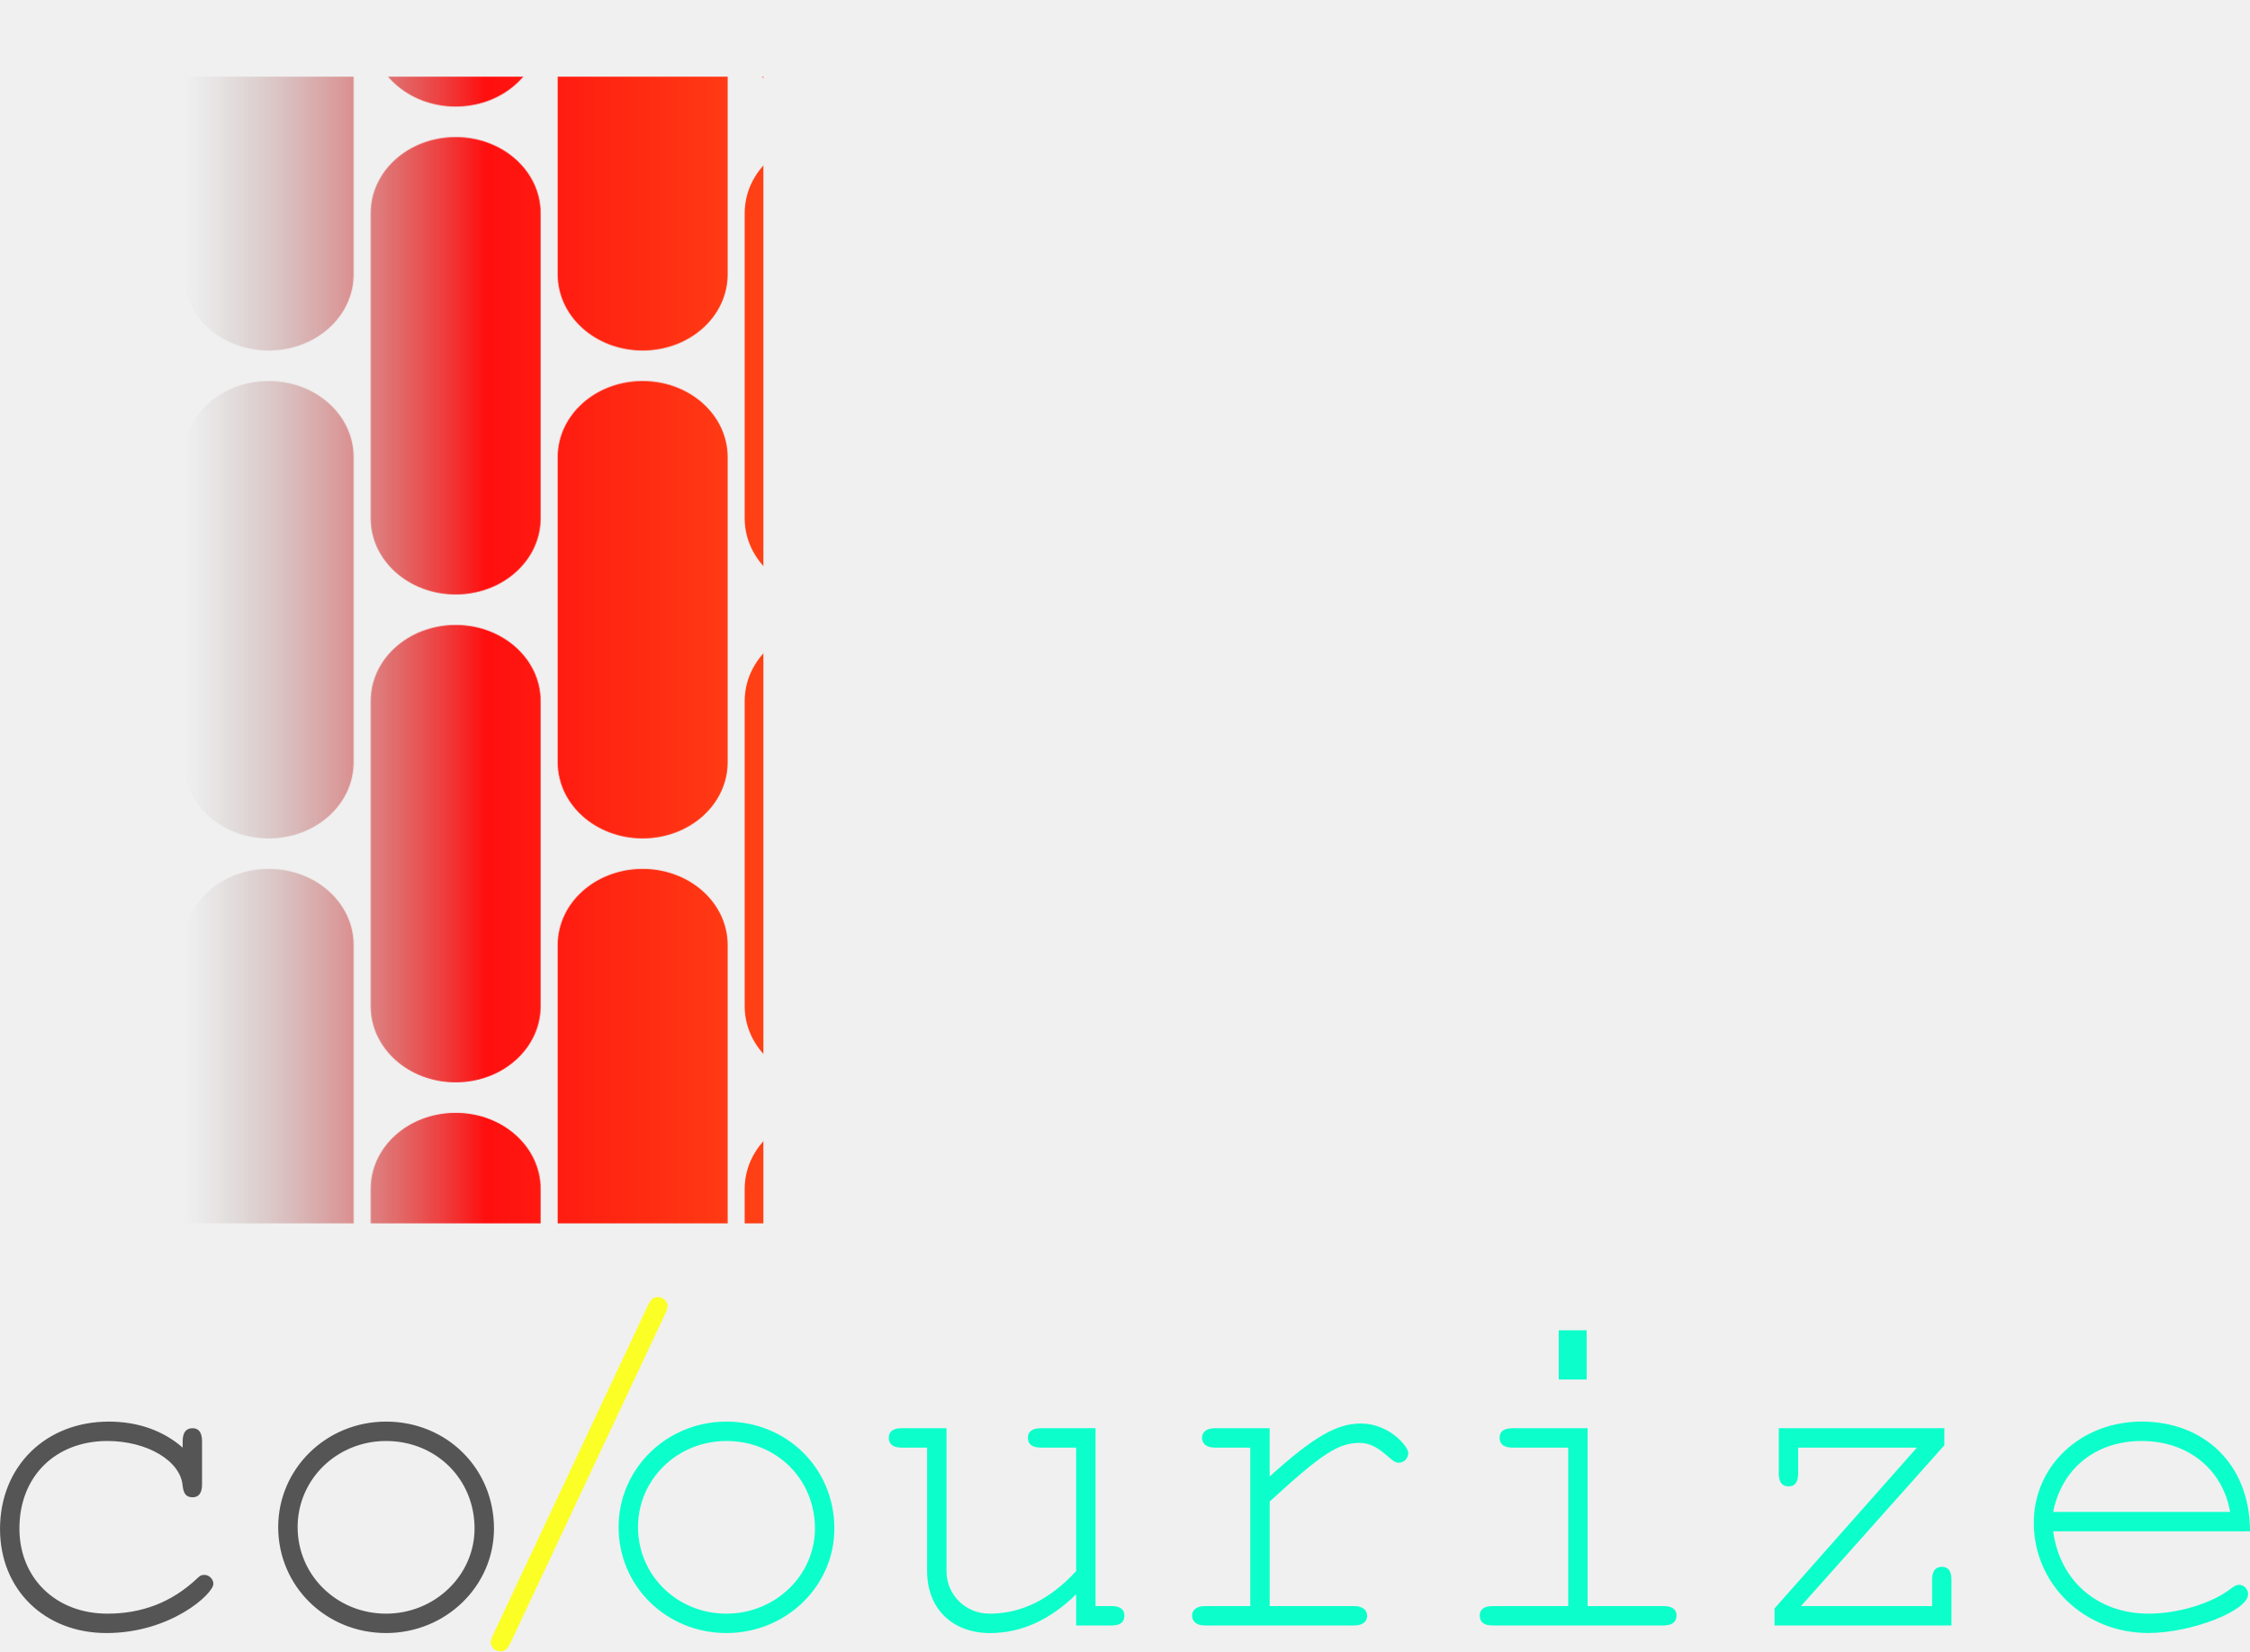
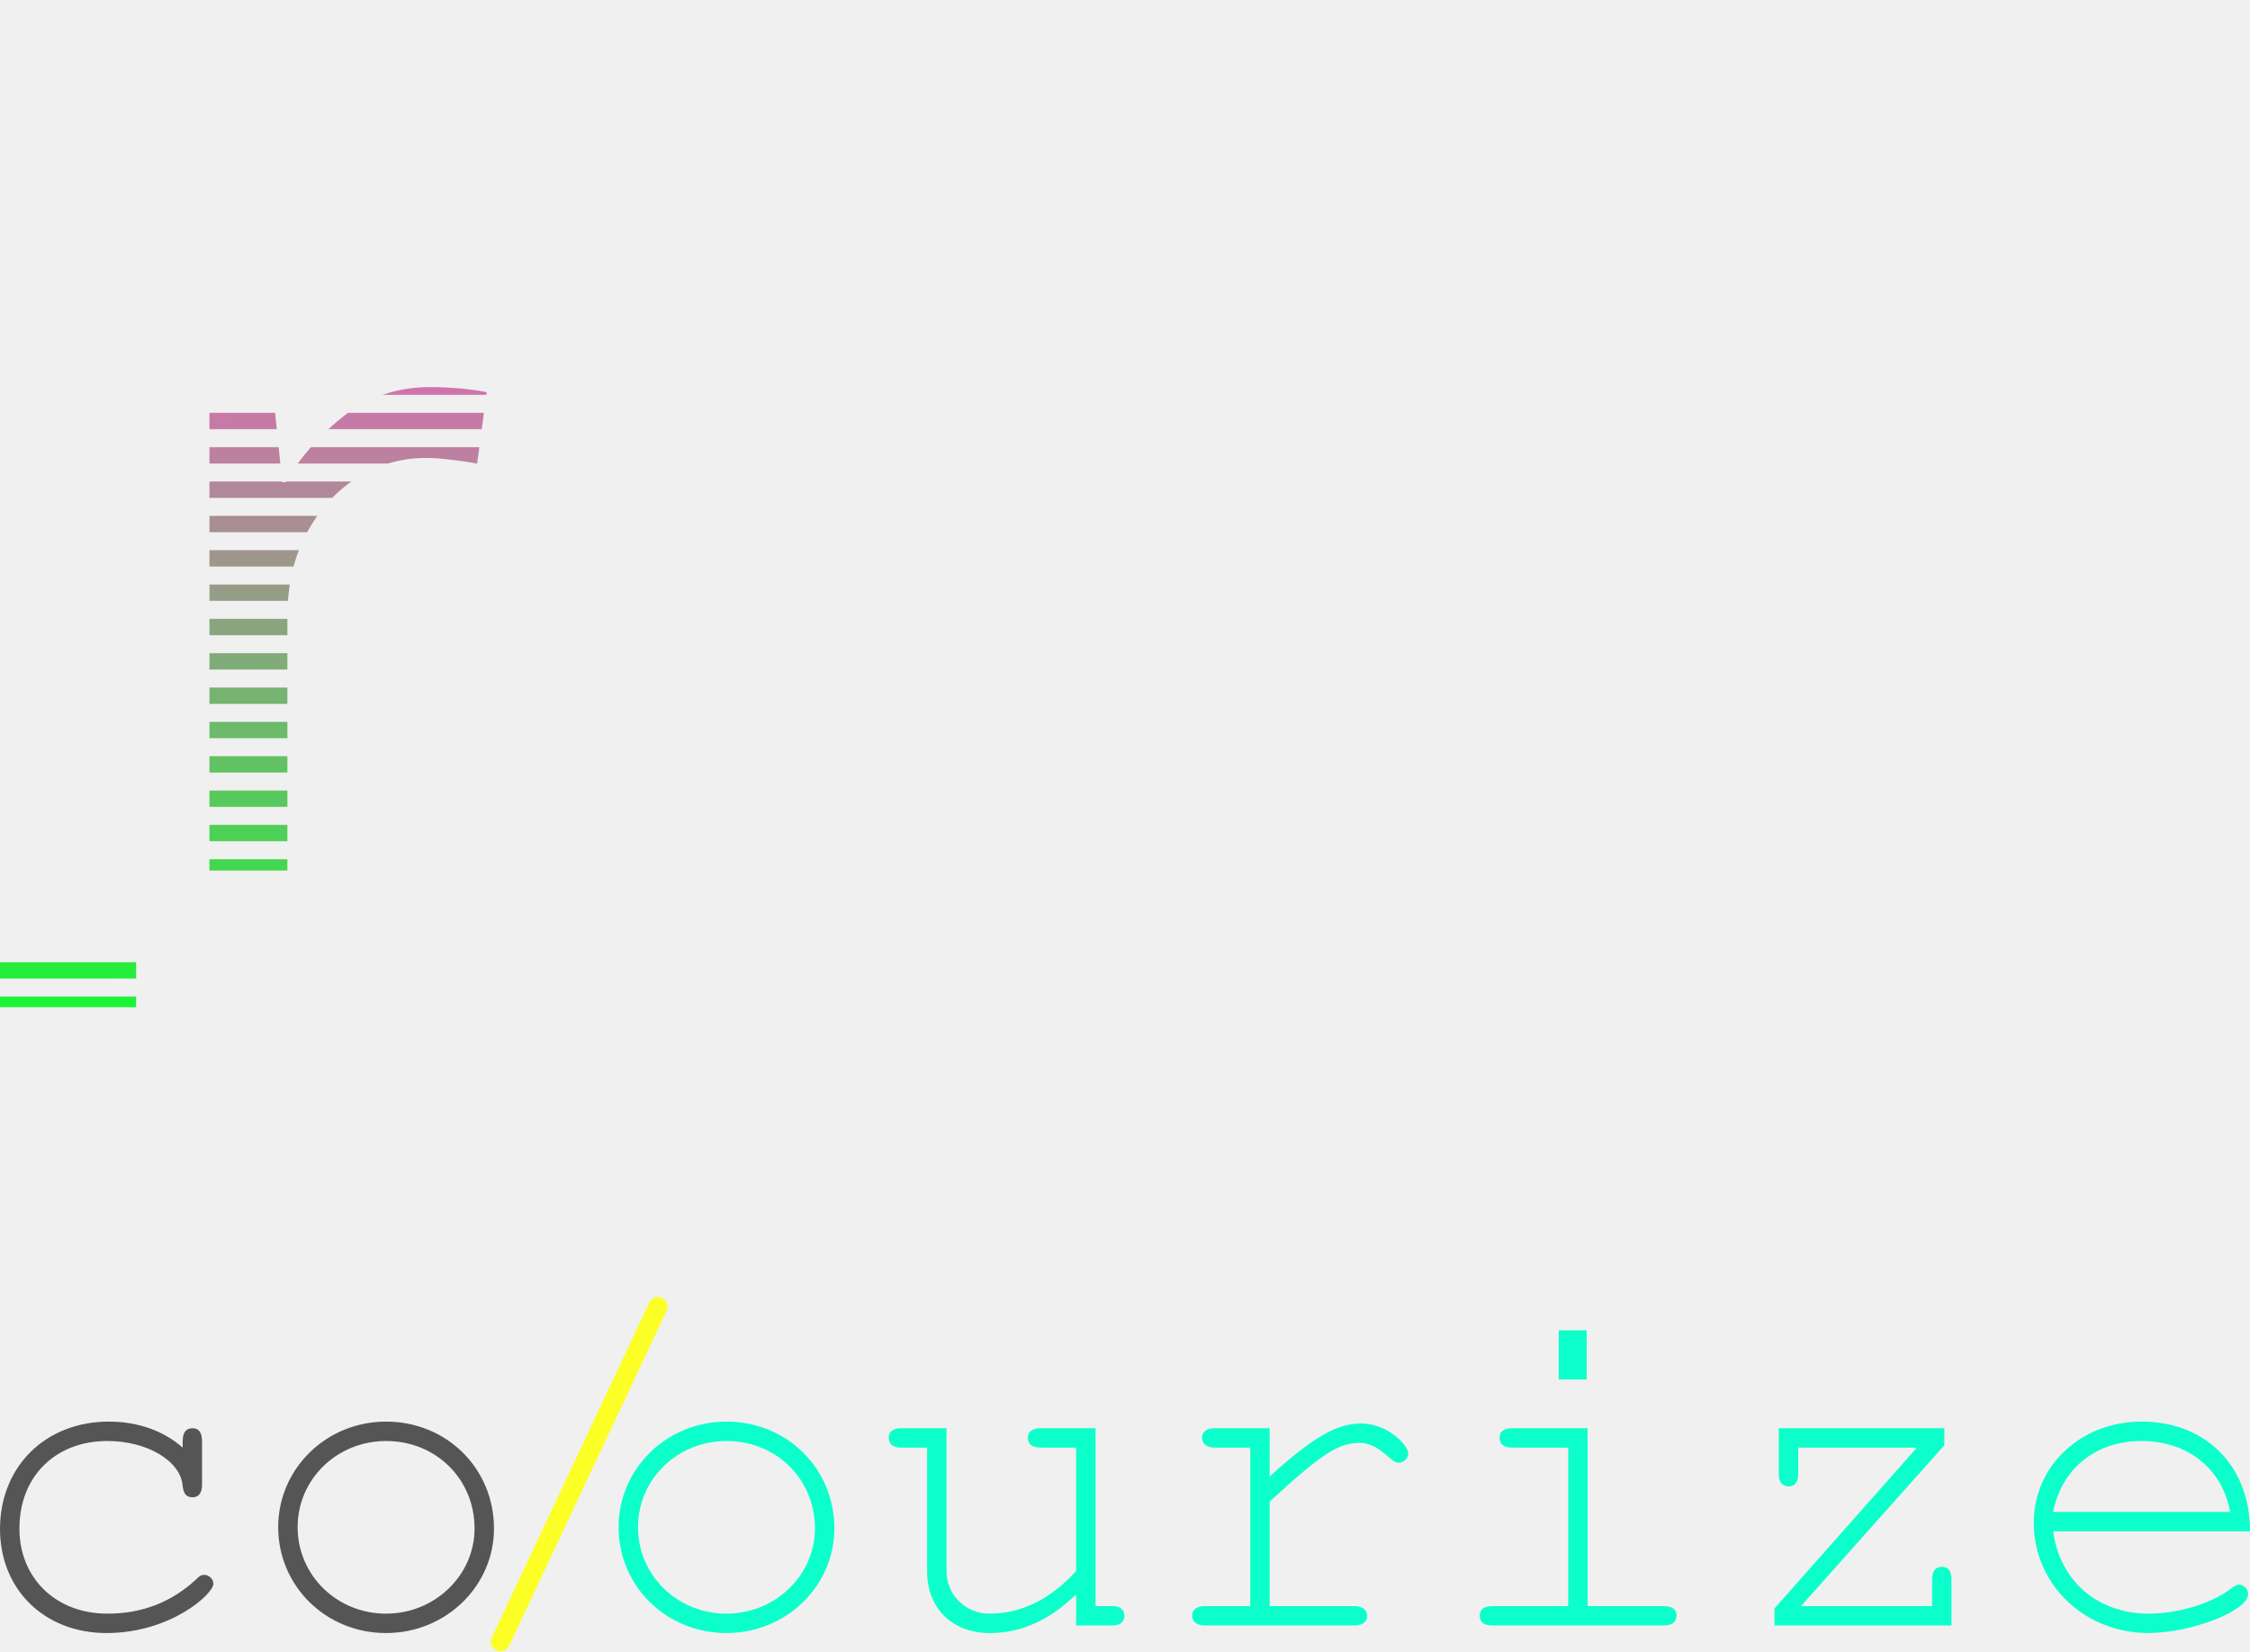
<svg xmlns="http://www.w3.org/2000/svg" xmlns:xlink="http://www.w3.org/1999/xlink" width="73.782mm" height="54.165mm" viewBox="0 0 73.782 54.165" version="1.1" id="svg1">
  <defs id="defs1">
-     <pattern xlink:href="#pattern22" preserveAspectRatio="none" id="pattern29" patternTransform="matrix(1.114833,0,0,1.000108,200,604.5)" />
-     <linearGradient id="linearGradient28">
-       <stop style="stop-color:#878787;stop-opacity:0;" offset="0" id="stop31" />
-       <stop style="stop-color:#ff0f0f;stop-opacity:1;" offset="0.16" id="stop28" />
-       <stop style="stop-color:#fffb2a;stop-opacity:1;" offset="0.858" id="stop29" />
-       <stop style="stop-color:#868686;stop-opacity:0;" offset="1" id="stop30" />
-     </linearGradient>
+     <pattern xlink:href="#pattern78" preserveAspectRatio="none" id="pattern79" patternTransform="matrix(0,0.2,-2,0,0.428303,-0.7068789)" />
+     <pattern xlink:href="#pattern77" preserveAspectRatio="none" id="pattern78" patternTransform="matrix(0,0.2,-2,0,0.4283026,-0.7068789)" />
+     <pattern xlink:href="#pattern74" preserveAspectRatio="none" id="pattern77" patternTransform="matrix(0,0.2,-2,0,0.4283026,-0.7068789)" />
+     <pattern xlink:href="#stripes-grid" preserveAspectRatio="none" id="pattern74" patternTransform="matrix(0,0.2,-2,0,0,0)" x="0" y="0" width="4.2" />
+     <pattern patternUnits="userSpaceOnUse" width="3" height="10" patternTransform="scale(2)" preserveAspectRatio="xMidYMid" id="stripes-grid" style="fill:#ffffff" x="0" y="0">
+       <rect style="stroke:none" x="0" y="0" width="2" height="10" id="rect134-4" />
+     </pattern>
+     <clipPath clipPathUnits="userSpaceOnUse" id="clipPath8">
+       <rect style="fill:#ff0000;stroke:none;stroke-width:3;stroke-linecap:square;stroke-linejoin:miter;paint-order:stroke markers fill;stop-color:#000000" id="rect8" width="78" height="45.033" x="763.613" y="452.824" />
+     </clipPath>
+     <pattern xlink:href="#pattern29" preserveAspectRatio="xMidYMid" id="pattern2" patternTransform="matrix(0,-0.7,0.7,0,256.1272,620.9394)" />
+     <pattern xlink:href="#pattern22" preserveAspectRatio="xMidYMid" id="pattern29" patternTransform="matrix(0,-0.7,0.7,0,200,604.5)" x="8.35" y="0" />
    <linearGradient id="swatch27">
-       <stop style="stop-color:#0cffcb;stop-opacity:1;" offset="0" id="stop27" />
+       <stop style="stop-color:#ff51cc;stop-opacity:1;" offset="0" id="stop30" />
+       <stop style="stop-color:#0cff2b;stop-opacity:1;" offset="1" id="stop27" />
    </linearGradient>
    <pattern xlink:href="#pills" id="pattern22" patternTransform="matrix(1.114833,0,0,1.000108,200,604.5)" x="8.35" y="0" preserveAspectRatio="none" />
    <pattern patternUnits="userSpaceOnUse" width="11" height="16" patternTransform="translate(200,604.5) scale(2)" style="fill:#ffffff" id="pills">
      <path id="rect15756" style="opacity:1;stroke-width:4.856;stroke-linecap:square;paint-order:stroke markers fill;stop-color:#000000" d="M 10.5,0 V 5 C 10.5,6.385 9.385,7.5 8,7.5 6.615,7.5 5.5,6.385 5.5,5 V 0 Z M 8,8.5 c 1.385,0 2.5,1.115 2.5,2.5 v 5 h -5 V 11 C 5.5,9.615 6.615,8.5 8,8.5 Z M 2.5,0.5 C 3.885,0.5 5,1.615 5,3 V 13 C 5,14.385 3.885,15.5 2.5,15.5 1.115,15.5 0,14.385 0,13 V 3 C 0,1.615 1.115,0.5 2.5,0.5 Z" />
    </pattern>
    <clipPath clipPathUnits="userSpaceOnUse" id="clipPath20">
      <rect style="fill:#ff0000;stroke:none;stroke-width:3;stroke-linecap:square;stroke-linejoin:miter;paint-order:stroke markers fill;stop-color:#000000" id="rect20" width="78" height="45.033" x="763.613" y="452.824" />
    </clipPath>
    <clipPath clipPathUnits="userSpaceOnUse" id="clipPath25">
      <rect style="fill:#ff0000;stroke:none;stroke-width:3;stroke-linecap:square;stroke-linejoin:miter;paint-order:stroke markers fill;stop-color:#000000" id="rect25-8" width="78" height="45.033" x="763.613" y="452.824" />
    </clipPath>
    <linearGradient id="linearGradient33">
      <stop style="stop-color:#ffffff;stop-opacity:1;" offset="0" id="stop33" />
      <stop style="stop-color:#f4f4f4;stop-opacity:1;" offset="0.502" id="stop35" />
      <stop style="stop-color:#ffffff;stop-opacity:1;" offset="1" id="stop34" />
    </linearGradient>
-     <linearGradient id="linearGradient3">
-       <stop style="stop-color:#00d7ff;stop-opacity:1;" offset="0" id="stop3" />
-       <stop style="stop-color:#16ff00;stop-opacity:1;" offset="1" id="stop4" />
-     </linearGradient>
-     <linearGradient xlink:href="#linearGradient3" id="linearGradient4" x1="36.589" y1="15.819" x2="75.632" y2="28.549" gradientUnits="userSpaceOnUse" gradientTransform="matrix(1.631856,0,0,1.631856,0.4555971,1.289497)" />
    <linearGradient xlink:href="#linearGradient33" id="linearGradient34" x1="66.507" y1="35.403" x2="116.472" y2="35.403" gradientUnits="userSpaceOnUse" gradientTransform="translate(0.2901494,2.358233)" />
-     <linearGradient xlink:href="#linearGradient28" id="linearGradient29" x1="62.174" y1="37.761" x2="123.863" y2="37.761" gradientUnits="userSpaceOnUse" />
-     <mask maskUnits="userSpaceOnUse" id="mask29">
-       <rect style="mix-blend-mode:normal;fill:url(#pattern29);fill-opacity:1;fill-rule:nonzero;stroke-width:0.282;-inkscape-stroke:none" id="rect29" width="61.69" height="37.619" x="62.174" y="18.951" />
+     <mask maskUnits="userSpaceOnUse" id="mask2">
+       <rect style="mix-blend-mode:normal;fill:url(#pattern2);fill-opacity:1;fill-rule:nonzero;stroke-width:0.282;-inkscape-stroke:none" id="rect2" width="61.69" height="37.619" x="62.174" y="18.951" />
    </mask>
+     <linearGradient xlink:href="#swatch27" id="linearGradient68" x1="114.512" y1="24.523" x2="114.437" y2="44.855" gradientUnits="userSpaceOnUse" gradientTransform="translate(3.3020782e-6,-0.202206)" />
+     <mask maskUnits="userSpaceOnUse" id="mask77">
+       <rect style="display:inline;mix-blend-mode:normal;fill:url(#pattern77);fill-opacity:1;stroke:none;stroke-width:0.282;stroke-opacity:1;-inkscape-stroke:none" id="rect77" width="67.892" height="24.515" x="57.724" y="22.432" mask="none" />
+     </mask>
+     <filter style="color-interpolation-filters:sRGB" id="filter78" x="-0.005" y="-0.015" width="1.011" height="1.03">
+       <feGaussianBlur stdDeviation="0.152" id="feGaussianBlur78" />
+     </filter>
+     <filter style="color-interpolation-filters:sRGB" id="filter79" x="-0.006" y="-0.013" width="1.011" height="1.027">
+       <feGaussianBlur stdDeviation="0.112" id="feGaussianBlur79" />
+     </filter>
+     <mask maskUnits="userSpaceOnUse" id="mask79">
+       <rect style="display:inline;mix-blend-mode:normal;fill:url(#pattern79);fill-opacity:1;stroke:none;stroke-width:0.282;stroke-opacity:1;-inkscape-stroke:none;filter:url(#filter78)" id="rect79" width="67.892" height="24.515" x="57.724" y="22.432" mask="none" />
+     </mask>
+     <linearGradient xlink:href="#swatch27" id="linearGradient79" gradientUnits="userSpaceOnUse" gradientTransform="translate(3.3020782e-6,-0.202206)" x1="114.512" y1="24.523" x2="114.437" y2="44.855" />
  </defs>
-   <g id="layer3">
-     <rect style="mix-blend-mode:normal;fill:url(#linearGradient29);fill-opacity:1;fill-rule:nonzero;stroke-width:0.282;-inkscape-stroke:none;image-rendering:optimizeQuality" id="rect22" width="61.69" height="37.619" x="62.174" y="18.951" transform="translate(-56.12724,-16.43937)" mask="url(#mask29)" />
-   </g>
  <g id="layer2" transform="translate(-54.8886,-16.43937)" clip-path="none" style="stroke:#000000;stroke-opacity:1">
-     <text xml:space="preserve" style="font-style:normal;font-variant:normal;font-weight:normal;font-stretch:normal;font-size:27.633px;line-height:1.05;font-family:FreeMono;-inkscape-font-specification:FreeMono;text-align:center;word-spacing:-43.176px;text-anchor:middle;mix-blend-mode:normal;fill:url(#linearGradient4);stroke:#000000;stroke-width:0.432;stroke-opacity:1" x="91.351" y="45.041" id="text3">
-       <tspan id="tspan3" style="font-style:normal;font-variant:normal;font-weight:normal;font-stretch:normal;font-family:FreeMono;-inkscape-font-specification:FreeMono;fill:url(#linearGradient4);fill-opacity:1;stroke:#000000;stroke-width:0.432;stroke-opacity:1" x="91.351" y="45.041" dx="0 -3 -10" dy="0 0.83 -4.27" rotate="0 0 0 0 0">c/<tspan style="font-style:normal;font-variant:normal;font-weight:normal;font-stretch:normal;font-family:'Nimbus Mono PS';-inkscape-font-specification:'Nimbus Mono PS';word-spacing:0px;fill:url(#linearGradient4);stroke:#000000;stroke-opacity:1" id="tspan9" dy="-2.77 1.4">_r</tspan>
+     <text xml:space="preserve" style="font-style:normal;font-variant:normal;font-weight:normal;font-stretch:normal;font-size:21.667px;line-height:1.05;font-family:'Funky Rundkopf NF';-inkscape-font-specification:'Funky Rundkopf NF';text-align:center;word-spacing:-33.855px;text-anchor:middle;display:inline;mix-blend-mode:normal;fill:url(#linearGradient79);fill-opacity:1;stroke:none;stroke-width:0.339;stroke-opacity:1;filter:url(#filter79)" x="91.78" y="42.066" id="text32" mask="url(#mask79)" transform="matrix(1.340719,0,0,1.340719,-31.27111,-8.488798)">
+       <tspan id="tspan32" style="font-style:normal;font-variant:normal;font-weight:normal;font-stretch:normal;font-family:'Funky Rundkopf NF';-inkscape-font-specification:'Funky Rundkopf NF';fill:url(#linearGradient79);fill-opacity:1;stroke:none;stroke-width:0.339;stroke-opacity:1" x="0" y="0" dx="0 -2.352 -7.841" dy="0 0.651 -3.348" rotate="0 0 0 0 0">c/<tspan style="font-style:normal;font-variant:normal;font-weight:normal;font-stretch:normal;font-family:'Funky Rundkopf NF';-inkscape-font-specification:'Funky Rundkopf NF';word-spacing:0px;fill:url(#linearGradient79);fill-opacity:1;stroke:none;stroke-width:0.339;stroke-opacity:1" id="tspan31" dy="-2.172 1.098">_r</tspan>
+       </tspan>
+     </text>
+     <text xml:space="preserve" style="font-style:normal;font-variant:normal;font-weight:normal;font-stretch:normal;font-size:21.667px;line-height:1.05;font-family:'Funky Rundkopf NF';-inkscape-font-specification:'Funky Rundkopf NF';text-align:center;word-spacing:-33.855px;text-anchor:middle;display:inline;mix-blend-mode:normal;fill:url(#linearGradient68);fill-opacity:1;stroke:none;stroke-width:0.339;stroke-opacity:1" x="91.78" y="42.066" id="text78" mask="url(#mask77)" transform="matrix(1.340719,0,0,1.340719,-31.27111,-8.488798)">
+       <tspan id="tspan78" style="font-style:normal;font-variant:normal;font-weight:normal;font-stretch:normal;font-family:'Funky Rundkopf NF';-inkscape-font-specification:'Funky Rundkopf NF';fill:url(#linearGradient68);fill-opacity:1;stroke:none;stroke-width:0.339;stroke-opacity:1" x="91.78" y="42.066" dx="0 -2.352 -7.841" dy="0 0.651 -3.348" rotate="0 0 0 0 0">c/<tspan style="font-style:normal;font-variant:normal;font-weight:normal;font-stretch:normal;font-family:'Funky Rundkopf NF';-inkscape-font-specification:'Funky Rundkopf NF';word-spacing:0px;fill:url(#linearGradient68);fill-opacity:1;stroke:none;stroke-width:0.339;stroke-opacity:1" id="tspan77" dy="-2.172 1.098">_r</tspan>
      </tspan>
    </text>
  </g>
  <g id="layer1" transform="translate(-49.92634,-16.43937)">
    <path style="font-size:25.958px;line-height:1.05;font-family:FreeMono;-inkscape-font-specification:FreeMono;text-align:center;text-anchor:middle;fill:#0cffcb;fill-opacity:1;stroke-width:0.243" d="m 73.749,63.068 c -1.97,0 -3.538,1.552 -3.538,3.46 0,1.939 1.567,3.475 3.538,3.475 1.955,0 3.538,-1.536 3.538,-3.429 0,-1.97 -1.552,-3.506 -3.538,-3.506 z m 0,0.636 c 1.629,0 2.901,1.241 2.901,2.87 0,1.536 -1.303,2.793 -2.901,2.793 -1.614,0 -2.901,-1.257 -2.901,-2.839 0,-1.567 1.288,-2.824 2.901,-2.824 z m 11.466,6.051 h 1.164 c 0.279,0 0.419,-0.109 0.419,-0.326 0,-0.202 -0.14,-0.31 -0.419,-0.31 h -0.528 v -5.834 h -1.784 c -0.295,0 -0.434,0.109 -0.434,0.31 0,0.217 0.14,0.326 0.434,0.326 h 1.148 v 4.05 c -0.853,0.931 -1.8,1.396 -2.839,1.396 -0.791,0 -1.412,-0.621 -1.412,-1.396 v -4.686 h -1.474 c -0.279,0 -0.419,0.109 -0.419,0.31 0,0.217 0.14,0.326 0.419,0.326 h 0.838 v 4.05 c 0,1.226 0.822,2.033 2.064,2.033 1.024,0 1.97,-0.434 2.824,-1.272 z m 10.566,-5.337 c 0.186,0 0.326,-0.14 0.326,-0.326 0,-0.202 -0.621,-0.962 -1.552,-0.962 -0.791,0 -1.552,0.434 -2.994,1.738 v -1.583 h -1.8 c -0.264,0 -0.419,0.124 -0.419,0.31 0,0.202 0.155,0.326 0.419,0.326 h 1.164 v 5.198 h -1.489 c -0.264,0 -0.419,0.124 -0.419,0.31 0,0.202 0.155,0.326 0.419,0.326 h 4.903 c 0.264,0 0.419,-0.124 0.419,-0.31 0,-0.202 -0.155,-0.326 -0.419,-0.326 h -2.777 v -3.429 c 1.707,-1.567 2.25,-1.924 2.948,-1.924 0.667,0 1.009,0.652 1.272,0.652 z m 6.206,-1.133 h -2.467 c -0.279,0 -0.419,0.109 -0.419,0.31 0,0.217 0.14,0.326 0.419,0.326 h 1.831 v 5.198 h -2.482 c -0.279,0 -0.419,0.109 -0.419,0.31 0,0.217 0.14,0.326 0.419,0.326 h 5.601 c 0.279,0 0.434,-0.109 0.434,-0.326 0,-0.202 -0.14,-0.31 -0.434,-0.31 h -2.482 z m -0.031,-3.212 h -0.915 v 1.614 h 0.915 z m 11.73,3.212 h -5.43 v 1.489 c 0,0.279 0.109,0.419 0.326,0.419 0.202,0 0.31,-0.14 0.31,-0.419 v -0.853 h 3.894 l -4.67,5.275 v 0.559 h 5.803 v -1.505 c 0,-0.279 -0.109,-0.419 -0.31,-0.419 -0.217,0 -0.326,0.14 -0.326,0.419 v 0.869 h -4.298 l 4.701,-5.275 z m 10.023,3.382 c 0,-2.188 -1.489,-3.6 -3.553,-3.6 -1.986,0 -3.538,1.443 -3.538,3.32 0,2.017 1.66,3.615 3.755,3.615 1.412,0 3.274,-0.729 3.274,-1.272 0,-0.171 -0.14,-0.31 -0.295,-0.31 -0.077,0 -0.14,0.031 -0.248,0.109 -0.621,0.496 -1.753,0.838 -2.715,0.838 -1.676,0 -2.917,-1.071 -3.134,-2.7 z m -6.454,-0.636 c 0.279,-1.427 1.396,-2.327 2.901,-2.327 1.505,0 2.653,0.915 2.901,2.327 z" id="text1" aria-label="co/ourize" />
    <path d="m 56.924,68.39 c 0,-0.155 -0.14,-0.295 -0.295,-0.295 -0.109,0 -0.155,0.031 -0.279,0.155 -0.807,0.745 -1.769,1.117 -2.901,1.117 -1.691,0 -2.886,-1.164 -2.886,-2.793 0,-1.707 1.179,-2.87 2.886,-2.87 1.303,0 2.405,0.652 2.467,1.474 0.031,0.264 0.124,0.372 0.326,0.372 0.202,0 0.31,-0.14 0.31,-0.419 v -1.412 c 0,-0.295 -0.109,-0.434 -0.31,-0.434 -0.217,0 -0.326,0.14 -0.326,0.434 v 0.202 c -0.636,-0.559 -1.474,-0.853 -2.42,-0.853 -2.079,0 -3.569,1.474 -3.569,3.522 0,1.986 1.458,3.413 3.491,3.413 2.11,0 3.506,-1.288 3.506,-1.614 z m 5.663,-5.322 c -1.97,0 -3.538,1.552 -3.538,3.46 0,1.939 1.567,3.475 3.538,3.475 1.955,0 3.538,-1.536 3.538,-3.429 0,-1.97 -1.552,-3.506 -3.538,-3.506 z m 0,0.636 c 1.629,0 2.901,1.241 2.901,2.87 0,1.536 -1.303,2.793 -2.901,2.793 -1.614,0 -2.901,-1.257 -2.901,-2.839 0,-1.567 1.288,-2.824 2.901,-2.824 z" style="font-size:25.958px;line-height:1.05;font-family:FreeMono;-inkscape-font-specification:FreeMono;text-align:center;text-anchor:middle;fill:#555555;fill-opacity:1;stroke:none;stroke-width:0.243" id="path1" />
    <path d="m 71.743,59.526 c 0.062,-0.124 0.078,-0.186 0.078,-0.248 0,-0.155 -0.155,-0.295 -0.31,-0.295 -0.155,0 -0.233,0.062 -0.341,0.279 L 66.095,70.061 c -0.047,0.109 -0.078,0.186 -0.078,0.248 0,0.155 0.155,0.295 0.31,0.295 0.155,0 0.233,-0.062 0.341,-0.279 z" style="font-size:25.958px;line-height:1.05;font-family:FreeMono;-inkscape-font-specification:FreeMono;text-align:center;text-anchor:middle;fill:#fcff26;fill-opacity:1;stroke-width:0.243" id="path1-6" />
  </g>
</svg>
